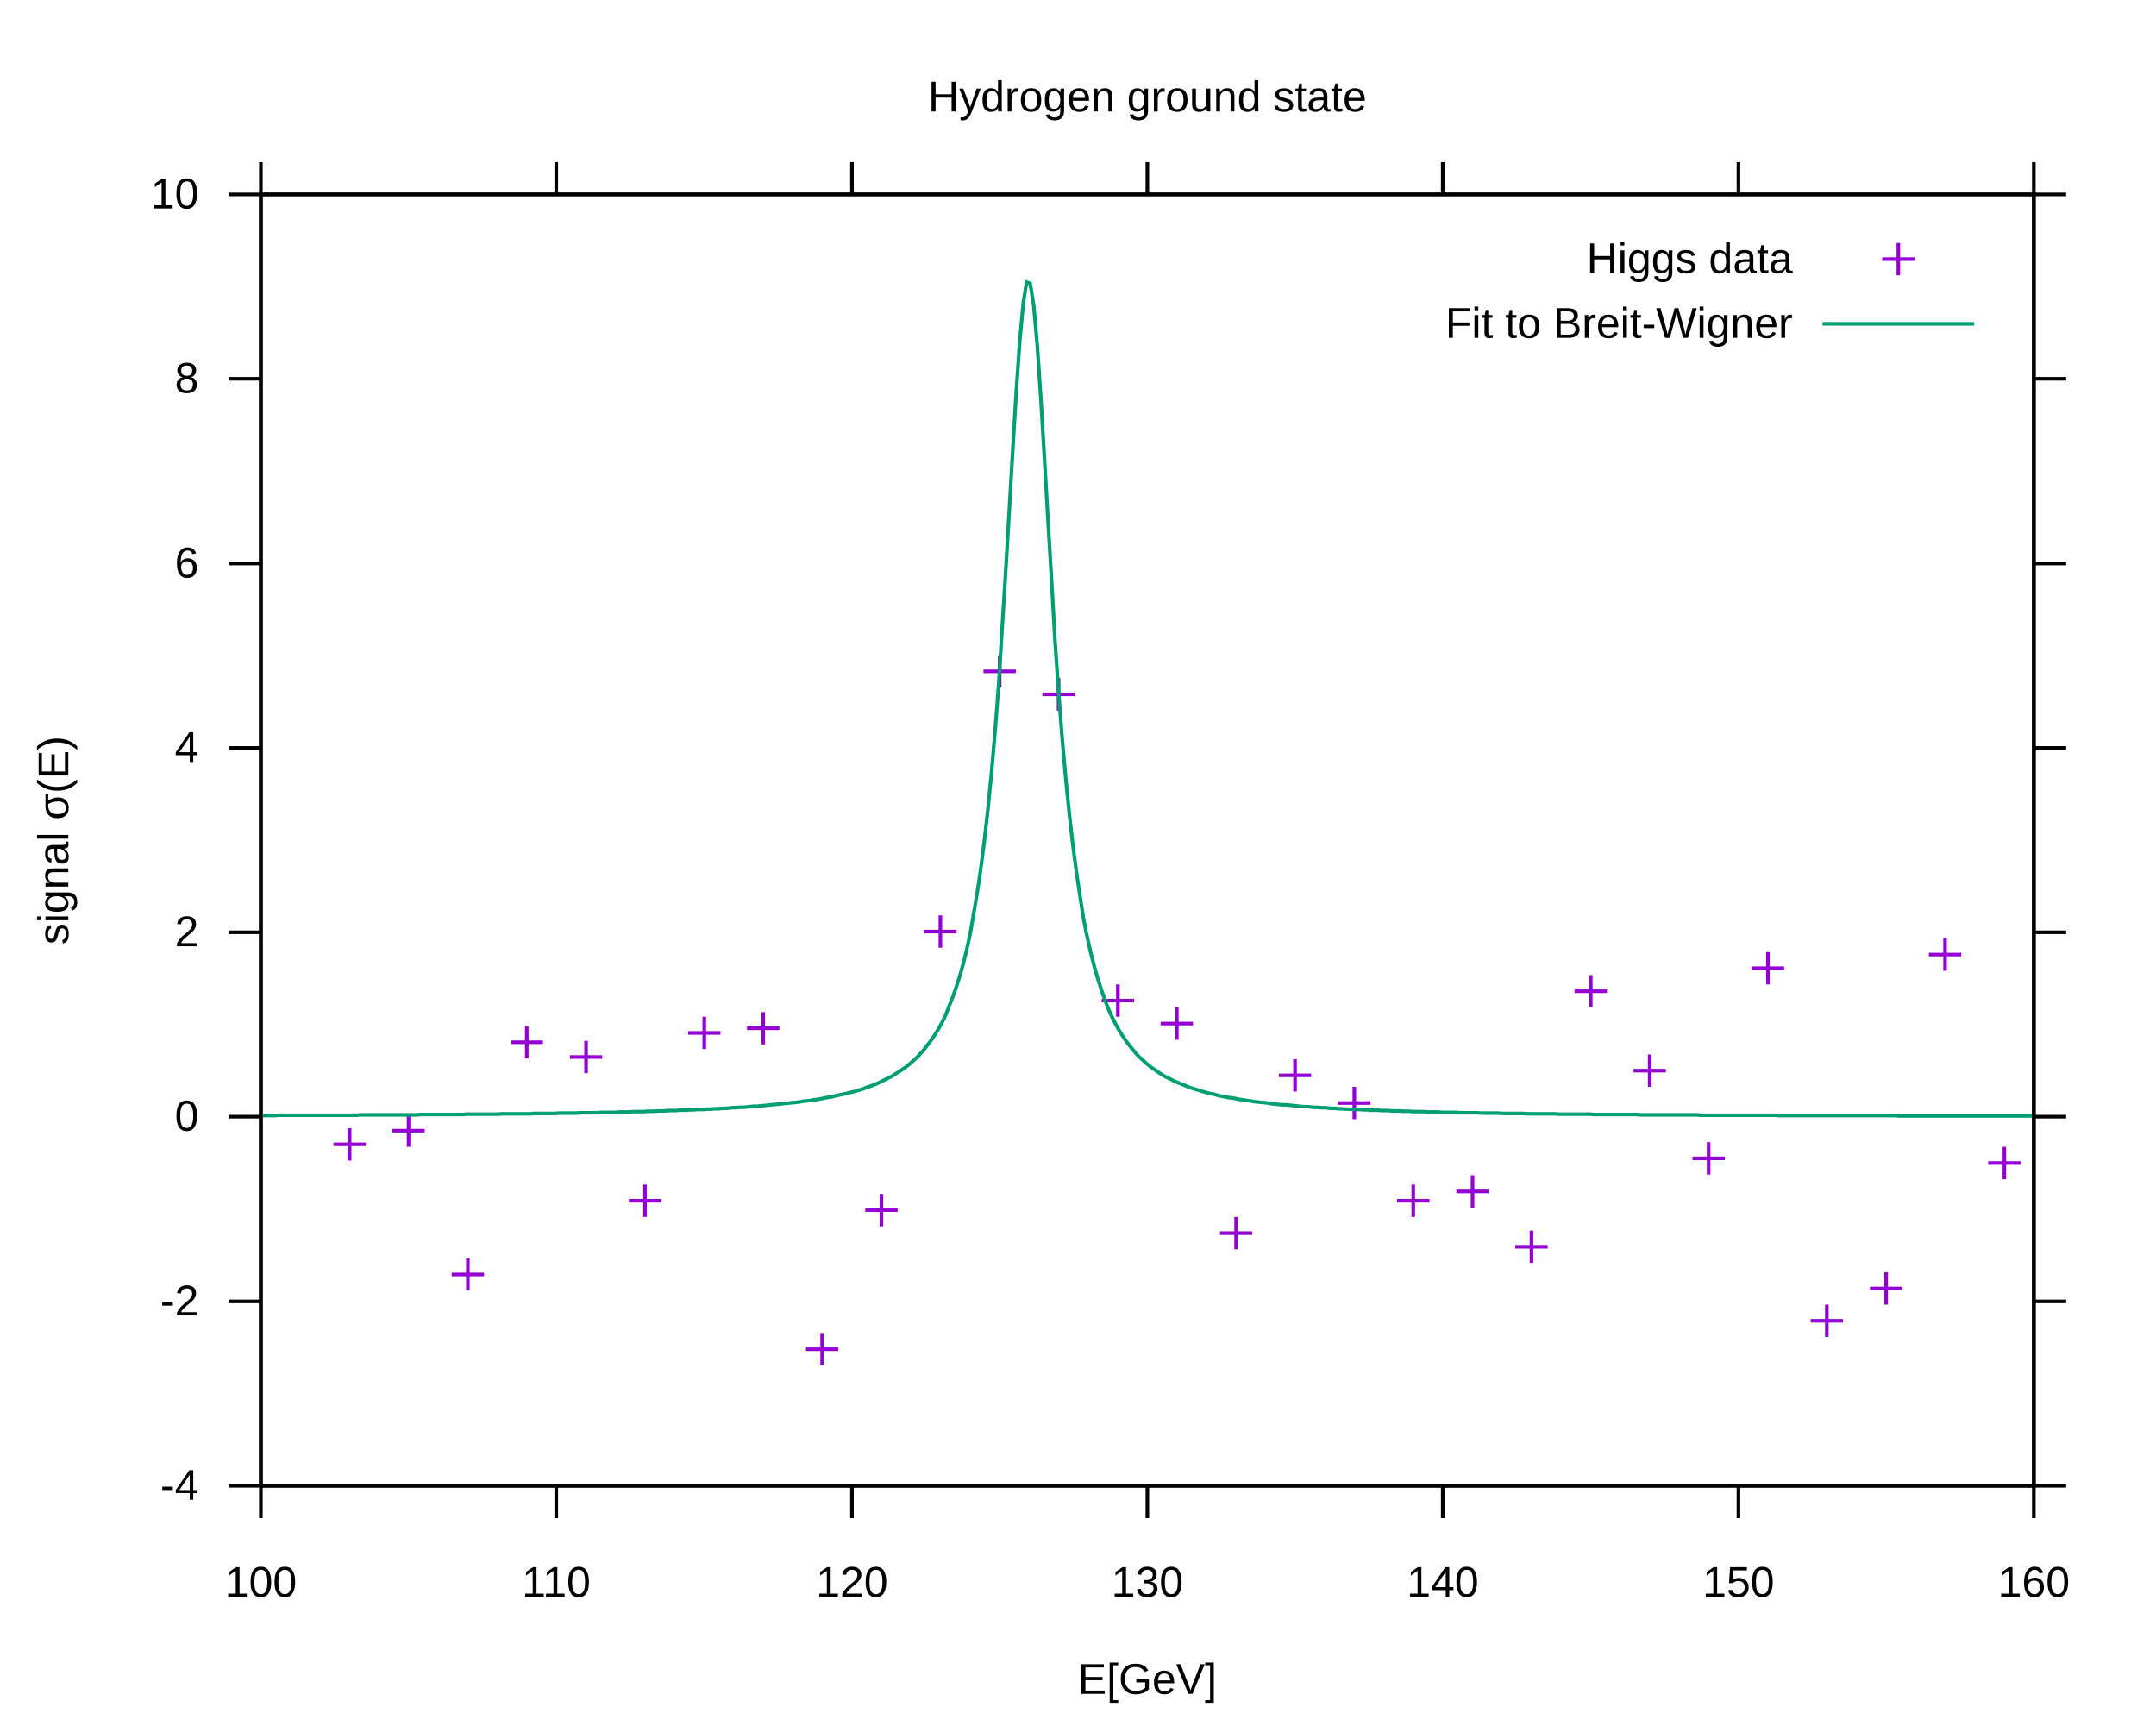
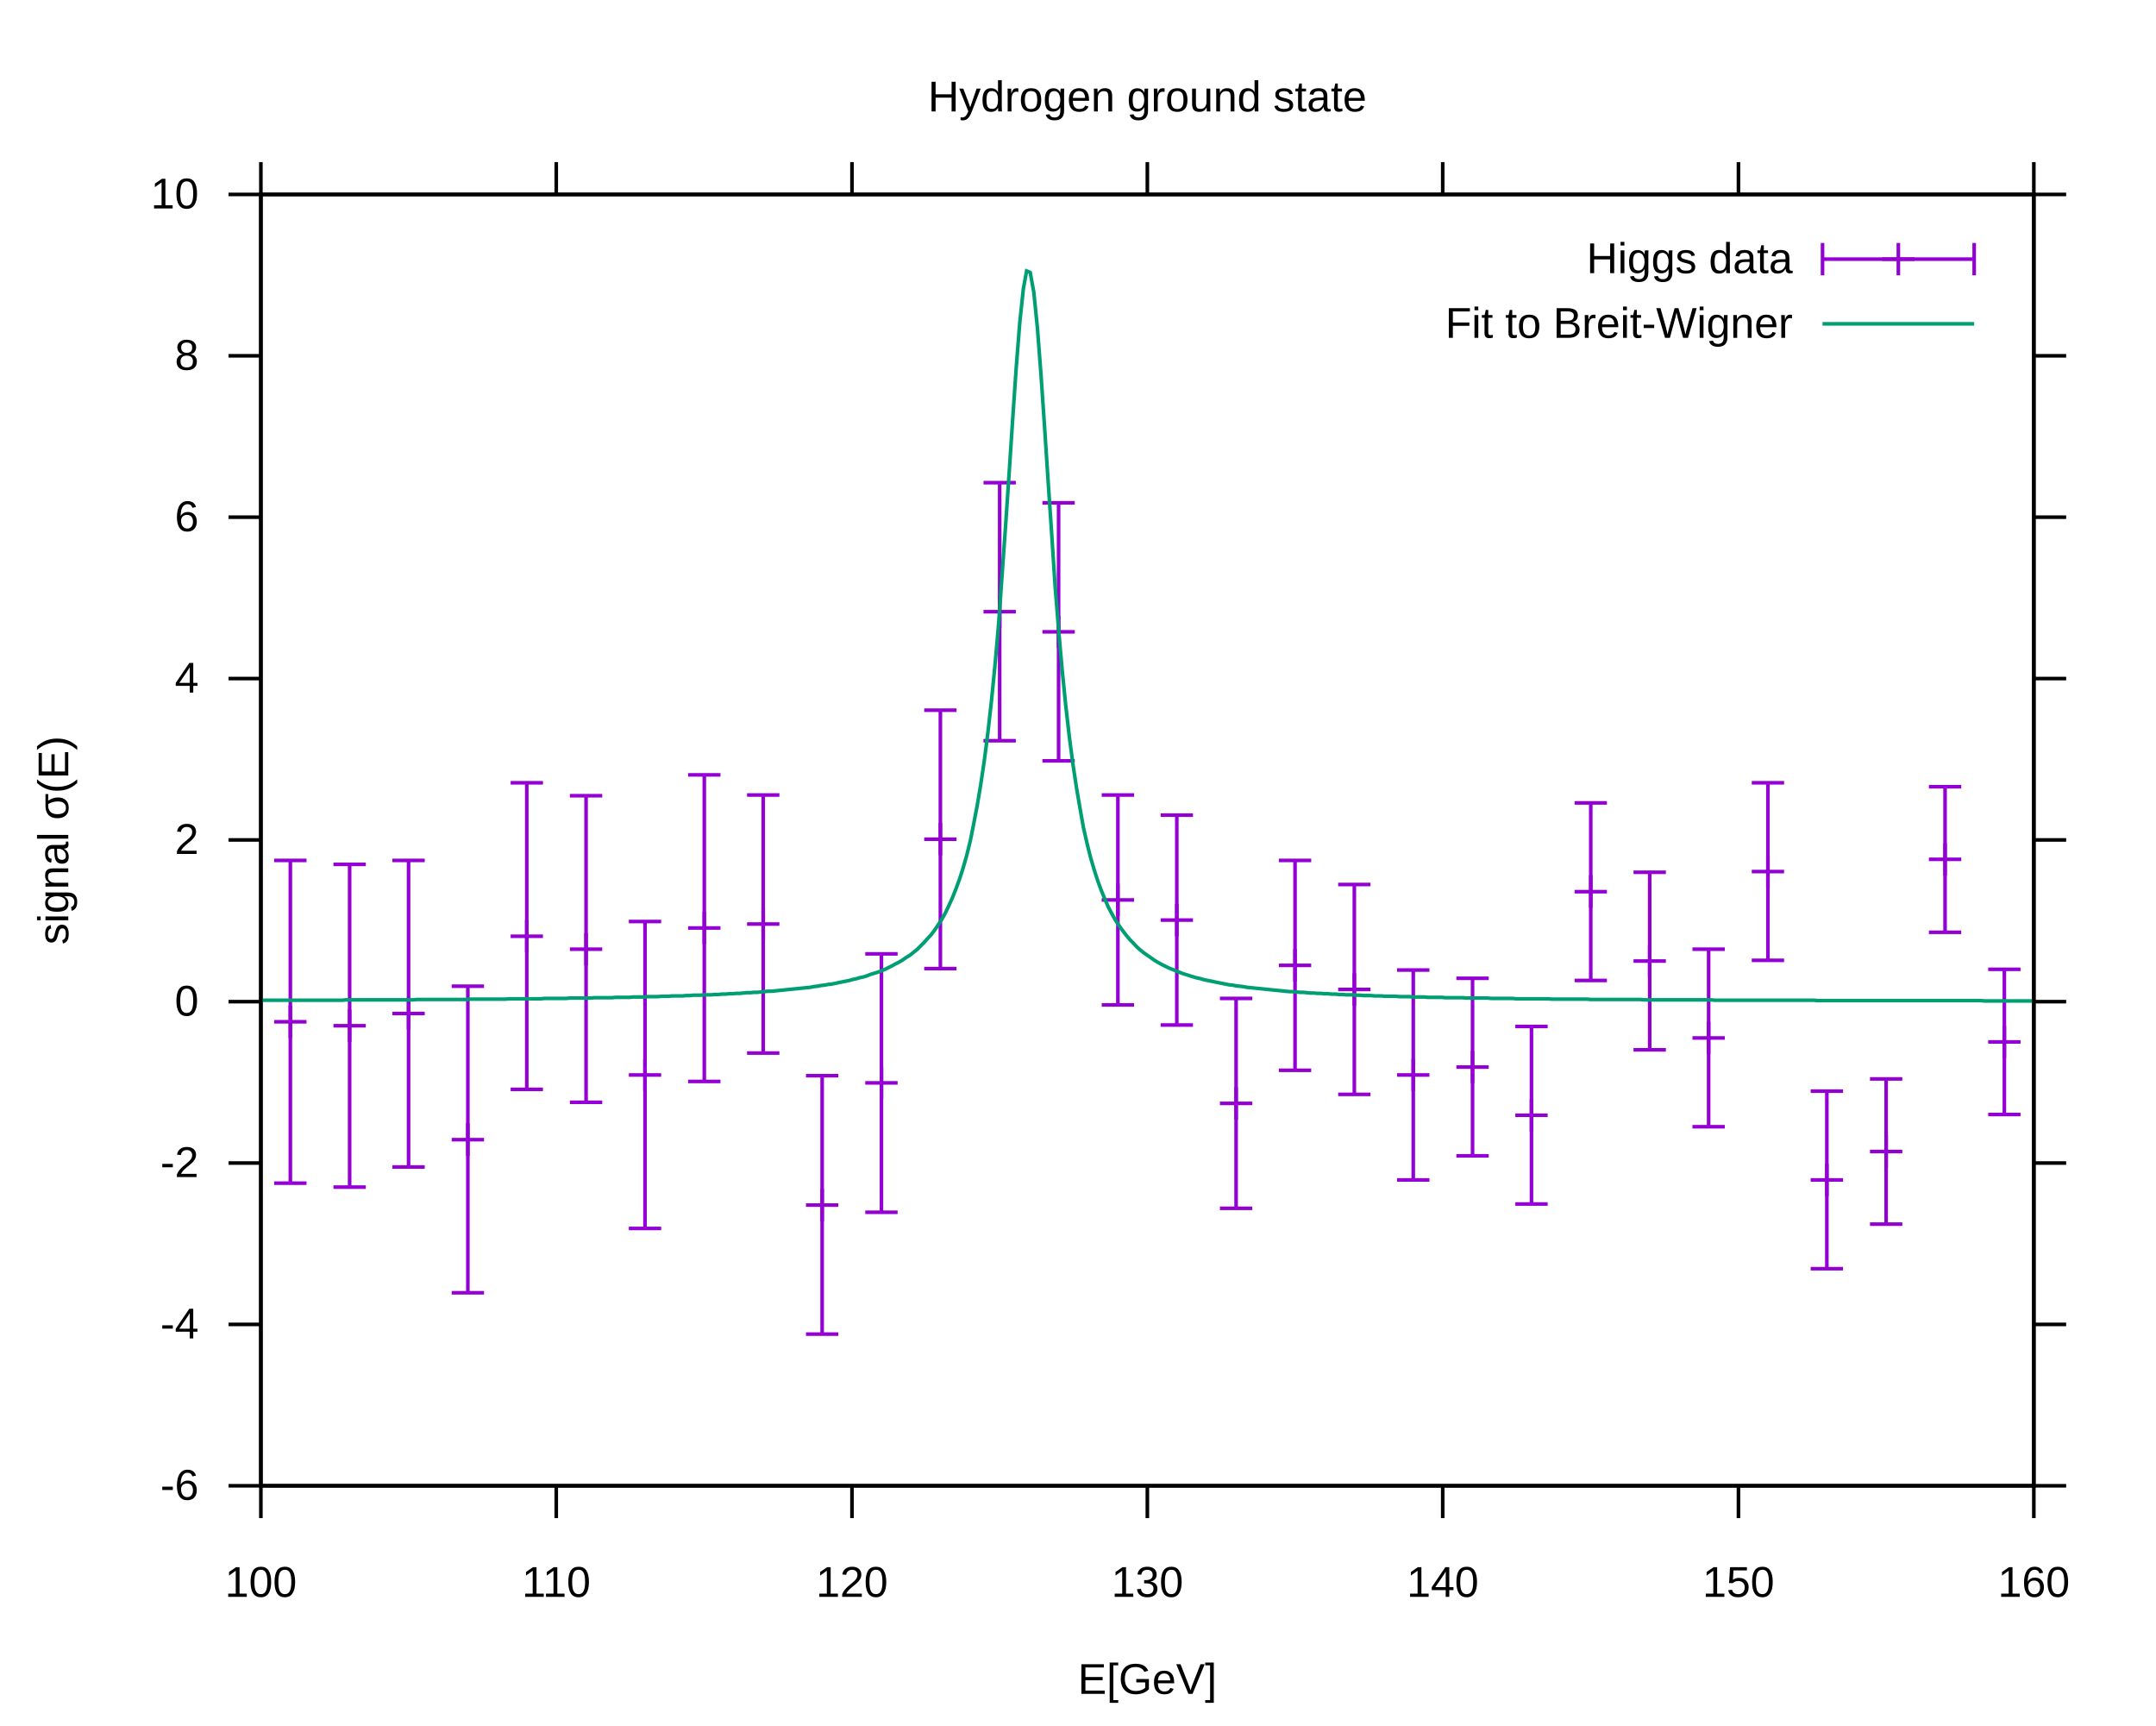
<svg xmlns="http://www.w3.org/2000/svg" xmlns:xlink="http://www.w3.org/1999/xlink" width="600" height="480" viewBox="0 0 600 480">
  <g id="gnuplot_canvas">
    <rect x="0" y="0" width="600" height="480" fill="none" />
    <defs>
      <circle id="gpDot" r="0.5" stroke-width="0.5" stroke="currentColor" />
      <path id="gpPt0" stroke-width="0.222" stroke="currentColor" d="M-1,0 h2 M0,-1 v2" />
      <path id="gpPt1" stroke-width="0.222" stroke="currentColor" d="M-1,-1 L1,1 M1,-1 L-1,1" />
      <path id="gpPt2" stroke-width="0.222" stroke="currentColor" d="M-1,0 L1,0 M0,-1 L0,1 M-1,-1 L1,1 M-1,1 L1,-1" />
      <rect id="gpPt3" stroke-width="0.222" stroke="currentColor" x="-1" y="-1" width="2" height="2" />
      <rect id="gpPt4" stroke-width="0.222" stroke="currentColor" fill="currentColor" x="-1" y="-1" width="2" height="2" />
      <circle id="gpPt5" stroke-width="0.222" stroke="currentColor" cx="0" cy="0" r="1" />
      <use xlink:href="#gpPt5" id="gpPt6" fill="currentColor" stroke="none" />
      <path id="gpPt7" stroke-width="0.222" stroke="currentColor" d="M0,-1.33 L-1.33,0.67 L1.33,0.67 z" />
      <use xlink:href="#gpPt7" id="gpPt8" fill="currentColor" stroke="none" />
      <use xlink:href="#gpPt7" id="gpPt9" stroke="currentColor" transform="rotate(180)" />
      <use xlink:href="#gpPt9" id="gpPt10" fill="currentColor" stroke="none" />
      <use xlink:href="#gpPt3" id="gpPt11" stroke="currentColor" transform="rotate(45)" />
      <use xlink:href="#gpPt11" id="gpPt12" fill="currentColor" stroke="none" />
      <path id="gpPt13" stroke-width="0.222" stroke="currentColor" d="M0,1.330 L1.265,0.411 L0.782,-1.067 L-0.782,-1.076 L-1.265,0.411 z" />
      <use xlink:href="#gpPt13" id="gpPt14" fill="currentColor" stroke="none" />
      <filter id="textbox" filterUnits="objectBoundingBox" x="0" y="0" height="1" width="1">
        <feFlood flood-color="white" flood-opacity="1" result="bgnd" />
        <feComposite in="SourceGraphic" in2="bgnd" operator="atop" />
      </filter>
      <filter id="greybox" filterUnits="objectBoundingBox" x="0" y="0" height="1" width="1">
        <feFlood flood-color="lightgrey" flood-opacity="1" result="grey" />
        <feComposite in="SourceGraphic" in2="grey" operator="atop" />
      </filter>
    </defs>
    <g fill="none" color="white" stroke="currentColor" stroke-width="1.00" stroke-linecap="butt" stroke-linejoin="miter">
</g>
    <g fill="none" color="black" stroke="currentColor" stroke-width="1.00" stroke-linecap="butt" stroke-linejoin="miter">
      <path stroke="black" d="M72.6,413.4 L63.6,413.4 M566.0,413.4 L575.0,413.4  " />
      <g transform="translate(55.3,417.3)" stroke="none" fill="black" font-family="Arial" font-size="12.00" text-anchor="end">
        <text>
+           <tspan font-family="Arial">-6</tspan>
+         </text>
+       </g>
+     </g>
+     <g fill="none" color="black" stroke="currentColor" stroke-width="1.00" stroke-linecap="butt" stroke-linejoin="miter">
+       <path stroke="black" d="M72.6,368.5 L63.6,368.5 M566.0,368.5 L575.0,368.5  " />
+       <g transform="translate(55.3,372.4)" stroke="none" fill="black" font-family="Arial" font-size="12.00" text-anchor="end">
+         <text>
          <tspan font-family="Arial">-4</tspan>
        </text>
      </g>
    </g>
    <g fill="none" color="black" stroke="currentColor" stroke-width="1.00" stroke-linecap="butt" stroke-linejoin="miter">
-       <path stroke="black" d="M72.6,362.1 L63.6,362.1 M566.0,362.1 L575.0,362.1  " />
-       <g transform="translate(55.3,366.0)" stroke="none" fill="black" font-family="Arial" font-size="12.00" text-anchor="end">
+       <path stroke="black" d="M72.6,323.6 L63.6,323.6 M566.0,323.6 L575.0,323.6  " />
+       <g transform="translate(55.3,327.5)" stroke="none" fill="black" font-family="Arial" font-size="12.00" text-anchor="end">
        <text>
          <tspan font-family="Arial">-2</tspan>
        </text>
      </g>
    </g>
    <g fill="none" color="black" stroke="currentColor" stroke-width="1.00" stroke-linecap="butt" stroke-linejoin="miter">
-       <path stroke="black" d="M72.6,310.7 L63.6,310.7 M566.0,310.7 L575.0,310.7  " />
-       <g transform="translate(55.3,314.6)" stroke="none" fill="black" font-family="Arial" font-size="12.00" text-anchor="end">
+       <path stroke="black" d="M72.6,278.7 L63.6,278.7 M566.0,278.7 L575.0,278.7  " />
+       <g transform="translate(55.3,282.6)" stroke="none" fill="black" font-family="Arial" font-size="12.00" text-anchor="end">
        <text>
          <tspan font-family="Arial"> 0</tspan>
        </text>
      </g>
    </g>
    <g fill="none" color="black" stroke="currentColor" stroke-width="1.00" stroke-linecap="butt" stroke-linejoin="miter">
-       <path stroke="black" d="M72.6,259.4 L63.6,259.4 M566.0,259.4 L575.0,259.4  " />
-       <g transform="translate(55.3,263.3)" stroke="none" fill="black" font-family="Arial" font-size="12.00" text-anchor="end">
+       <path stroke="black" d="M72.6,233.7 L63.6,233.7 M566.0,233.7 L575.0,233.7  " />
+       <g transform="translate(55.3,237.6)" stroke="none" fill="black" font-family="Arial" font-size="12.00" text-anchor="end">
        <text>
          <tspan font-family="Arial"> 2</tspan>
        </text>
      </g>
    </g>
    <g fill="none" color="black" stroke="currentColor" stroke-width="1.00" stroke-linecap="butt" stroke-linejoin="miter">
-       <path stroke="black" d="M72.6,208.1 L63.6,208.1 M566.0,208.1 L575.0,208.1  " />
-       <g transform="translate(55.3,212.0)" stroke="none" fill="black" font-family="Arial" font-size="12.00" text-anchor="end">
+       <path stroke="black" d="M72.6,188.8 L63.6,188.8 M566.0,188.8 L575.0,188.8  " />
+       <g transform="translate(55.3,192.7)" stroke="none" fill="black" font-family="Arial" font-size="12.00" text-anchor="end">
        <text>
          <tspan font-family="Arial"> 4</tspan>
        </text>
      </g>
    </g>
    <g fill="none" color="black" stroke="currentColor" stroke-width="1.00" stroke-linecap="butt" stroke-linejoin="miter">
-       <path stroke="black" d="M72.6,156.8 L63.6,156.8 M566.0,156.8 L575.0,156.8  " />
-       <g transform="translate(55.3,160.7)" stroke="none" fill="black" font-family="Arial" font-size="12.00" text-anchor="end">
+       <path stroke="black" d="M72.6,143.9 L63.6,143.9 M566.0,143.9 L575.0,143.9  " />
+       <g transform="translate(55.3,147.8)" stroke="none" fill="black" font-family="Arial" font-size="12.00" text-anchor="end">
        <text>
          <tspan font-family="Arial"> 6</tspan>
        </text>
      </g>
    </g>
    <g fill="none" color="black" stroke="currentColor" stroke-width="1.00" stroke-linecap="butt" stroke-linejoin="miter">
-       <path stroke="black" d="M72.6,105.4 L63.6,105.4 M566.0,105.4 L575.0,105.4  " />
-       <g transform="translate(55.3,109.3)" stroke="none" fill="black" font-family="Arial" font-size="12.00" text-anchor="end">
+       <path stroke="black" d="M72.6,99.0 L63.6,99.0 M566.0,99.0 L575.0,99.0  " />
+       <g transform="translate(55.3,102.9)" stroke="none" fill="black" font-family="Arial" font-size="12.00" text-anchor="end">
        <text>
          <tspan font-family="Arial"> 8</tspan>
        </text>
      </g>
    </g>
    <g fill="none" color="black" stroke="currentColor" stroke-width="1.00" stroke-linecap="butt" stroke-linejoin="miter">
      <path stroke="black" d="M72.6,54.1 L63.6,54.1 M566.0,54.1 L575.0,54.1  " />
      <g transform="translate(55.3,58.0)" stroke="none" fill="black" font-family="Arial" font-size="12.00" text-anchor="end">
        <text>
          <tspan font-family="Arial"> 10</tspan>
        </text>
      </g>
    </g>
    <g fill="none" color="black" stroke="currentColor" stroke-width="1.00" stroke-linecap="butt" stroke-linejoin="miter">
      <path stroke="black" d="M72.6,413.4 L72.6,422.4 M72.6,54.1 L72.6,45.1  " />
      <g transform="translate(72.6,444.3)" stroke="none" fill="black" font-family="Arial" font-size="12.00" text-anchor="middle">
        <text>
          <tspan font-family="Arial"> 100</tspan>
        </text>
      </g>
    </g>
    <g fill="none" color="black" stroke="currentColor" stroke-width="1.00" stroke-linecap="butt" stroke-linejoin="miter">
      <path stroke="black" d="M154.8,413.4 L154.8,422.4 M154.8,54.1 L154.8,45.1  " />
      <g transform="translate(154.8,444.3)" stroke="none" fill="black" font-family="Arial" font-size="12.00" text-anchor="middle">
        <text>
          <tspan font-family="Arial"> 110</tspan>
        </text>
      </g>
    </g>
    <g fill="none" color="black" stroke="currentColor" stroke-width="1.00" stroke-linecap="butt" stroke-linejoin="miter">
      <path stroke="black" d="M237.1,413.4 L237.1,422.4 M237.1,54.1 L237.1,45.1  " />
      <g transform="translate(237.1,444.3)" stroke="none" fill="black" font-family="Arial" font-size="12.00" text-anchor="middle">
        <text>
          <tspan font-family="Arial"> 120</tspan>
        </text>
      </g>
    </g>
    <g fill="none" color="black" stroke="currentColor" stroke-width="1.00" stroke-linecap="butt" stroke-linejoin="miter">
      <path stroke="black" d="M319.3,413.4 L319.3,422.4 M319.3,54.1 L319.3,45.1  " />
      <g transform="translate(319.3,444.3)" stroke="none" fill="black" font-family="Arial" font-size="12.00" text-anchor="middle">
        <text>
          <tspan font-family="Arial"> 130</tspan>
        </text>
      </g>
    </g>
    <g fill="none" color="black" stroke="currentColor" stroke-width="1.00" stroke-linecap="butt" stroke-linejoin="miter">
      <path stroke="black" d="M401.5,413.4 L401.5,422.4 M401.5,54.1 L401.5,45.1  " />
      <g transform="translate(401.5,444.3)" stroke="none" fill="black" font-family="Arial" font-size="12.00" text-anchor="middle">
        <text>
          <tspan font-family="Arial"> 140</tspan>
        </text>
      </g>
    </g>
    <g fill="none" color="black" stroke="currentColor" stroke-width="1.00" stroke-linecap="butt" stroke-linejoin="miter">
      <path stroke="black" d="M483.8,413.4 L483.8,422.4 M483.8,54.1 L483.8,45.1  " />
      <g transform="translate(483.8,444.3)" stroke="none" fill="black" font-family="Arial" font-size="12.00" text-anchor="middle">
        <text>
          <tspan font-family="Arial"> 150</tspan>
        </text>
      </g>
    </g>
    <g fill="none" color="black" stroke="currentColor" stroke-width="1.00" stroke-linecap="butt" stroke-linejoin="miter">
      <path stroke="black" d="M566.0,413.4 L566.0,422.4 M566.0,54.1 L566.0,45.1  " />
      <g transform="translate(566.0,444.3)" stroke="none" fill="black" font-family="Arial" font-size="12.00" text-anchor="middle">
        <text>
          <tspan font-family="Arial"> 160</tspan>
        </text>
      </g>
    </g>
    <g fill="none" color="black" stroke="currentColor" stroke-width="1.00" stroke-linecap="butt" stroke-linejoin="miter">
</g>
    <g fill="none" color="black" stroke="currentColor" stroke-width="1.00" stroke-linecap="butt" stroke-linejoin="miter">
      <path stroke="black" d="M72.6,54.1 L72.6,413.4 L566.0,413.4 L566.0,54.1 L72.6,54.1 Z  " />
    </g>
    <g fill="none" color="black" stroke="currentColor" stroke-width="1.00" stroke-linecap="butt" stroke-linejoin="miter">
      <g transform="translate(19.0,233.8) rotate(270)" stroke="none" fill="black" font-family="Arial" font-size="12.00" text-anchor="middle">
        <text>
          <tspan font-family="Arial">signal σ(E)</tspan>
        </text>
      </g>
    </g>
    <g fill="none" color="black" stroke="currentColor" stroke-width="1.00" stroke-linecap="butt" stroke-linejoin="miter">
      <g transform="translate(319.3,471.3)" stroke="none" fill="black" font-family="Arial" font-size="12.00" text-anchor="middle">
        <text>
          <tspan font-family="Arial">E[GeV]</tspan>
        </text>
      </g>
    </g>
    <g fill="none" color="black" stroke="currentColor" stroke-width="1.00" stroke-linecap="butt" stroke-linejoin="miter">
      <g transform="translate(319.3,31.0)" stroke="none" fill="black" font-family="Arial" font-size="12.00" text-anchor="middle">
        <text>
          <tspan font-family="Arial">Hydrogen ground state</tspan>
        </text>
      </g>
    </g>
    <g fill="none" color="black" stroke="currentColor" stroke-width="1.00" stroke-linecap="butt" stroke-linejoin="miter">
</g>
    <g id="gnuplot_plot_1">
      <g fill="none" color="black" stroke="currentColor" stroke-width="1.00" stroke-linecap="butt" stroke-linejoin="miter">
        <g transform="translate(498.9,76.0)" stroke="none" fill="black" font-family="Arial" font-size="12.00" text-anchor="end">
          <text>
            <tspan font-family="Arial">Higgs data</tspan>
          </text>
        </g>
      </g>
      <g fill="none" color="black" stroke="currentColor" stroke-width="1.00" stroke-linecap="butt" stroke-linejoin="miter">
-         <use xlink:href="#gpPt0" transform="translate(97.3,318.4) scale(4.50)" color="rgb(148,   0, 211)" />
-         <use xlink:href="#gpPt0" transform="translate(113.7,314.6) scale(4.50)" color="rgb(148,   0, 211)" />
-         <use xlink:href="#gpPt0" transform="translate(130.2,354.6) scale(4.50)" color="rgb(148,   0, 211)" />
-         <use xlink:href="#gpPt0" transform="translate(146.6,290.0) scale(4.50)" color="rgb(148,   0, 211)" />
-         <use xlink:href="#gpPt0" transform="translate(163.1,294.1) scale(4.50)" color="rgb(148,   0, 211)" />
-         <use xlink:href="#gpPt0" transform="translate(179.5,334.1) scale(4.50)" color="rgb(148,   0, 211)" />
-         <use xlink:href="#gpPt0" transform="translate(196.0,287.4) scale(4.50)" color="rgb(148,   0, 211)" />
-         <use xlink:href="#gpPt0" transform="translate(212.4,286.1) scale(4.50)" color="rgb(148,   0, 211)" />
-         <use xlink:href="#gpPt0" transform="translate(228.8,375.4) scale(4.50)" color="rgb(148,   0, 211)" />
-         <use xlink:href="#gpPt0" transform="translate(245.3,336.7) scale(4.50)" color="rgb(148,   0, 211)" />
-         <use xlink:href="#gpPt0" transform="translate(261.7,259.2) scale(4.50)" color="rgb(148,   0, 211)" />
-         <use xlink:href="#gpPt0" transform="translate(278.2,186.8) scale(4.50)" color="rgb(148,   0, 211)" />
-         <use xlink:href="#gpPt0" transform="translate(294.6,193.2) scale(4.50)" color="rgb(148,   0, 211)" />
-         <use xlink:href="#gpPt0" transform="translate(311.1,278.4) scale(4.50)" color="rgb(148,   0, 211)" />
-         <use xlink:href="#gpPt0" transform="translate(327.5,284.8) scale(4.50)" color="rgb(148,   0, 211)" />
-         <use xlink:href="#gpPt0" transform="translate(344.0,343.1) scale(4.50)" color="rgb(148,   0, 211)" />
-         <use xlink:href="#gpPt0" transform="translate(360.4,299.2) scale(4.50)" color="rgb(148,   0, 211)" />
-         <use xlink:href="#gpPt0" transform="translate(376.9,306.9) scale(4.50)" color="rgb(148,   0, 211)" />
-         <use xlink:href="#gpPt0" transform="translate(393.3,334.1) scale(4.50)" color="rgb(148,   0, 211)" />
-         <use xlink:href="#gpPt0" transform="translate(409.8,331.5) scale(4.50)" color="rgb(148,   0, 211)" />
-         <use xlink:href="#gpPt0" transform="translate(426.2,346.9) scale(4.50)" color="rgb(148,   0, 211)" />
-         <use xlink:href="#gpPt0" transform="translate(442.7,275.8) scale(4.50)" color="rgb(148,   0, 211)" />
-         <use xlink:href="#gpPt0" transform="translate(459.1,297.9) scale(4.50)" color="rgb(148,   0, 211)" />
-         <use xlink:href="#gpPt0" transform="translate(475.5,322.3) scale(4.50)" color="rgb(148,   0, 211)" />
-         <use xlink:href="#gpPt0" transform="translate(492.0,269.4) scale(4.50)" color="rgb(148,   0, 211)" />
-         <use xlink:href="#gpPt0" transform="translate(508.4,367.5) scale(4.50)" color="rgb(148,   0, 211)" />
-         <use xlink:href="#gpPt0" transform="translate(524.9,358.5) scale(4.50)" color="rgb(148,   0, 211)" />
-         <use xlink:href="#gpPt0" transform="translate(541.3,265.6) scale(4.50)" color="rgb(148,   0, 211)" />
-         <use xlink:href="#gpPt0" transform="translate(557.8,323.6) scale(4.50)" color="rgb(148,   0, 211)" />
+         <path stroke="rgb(148,   0, 211)" d="M507.2,72.1 L549.4,72.1 M507.2,67.6 L507.2,76.6 M549.4,67.6 L549.4,76.6 M80.8,329.2 L80.8,239.4   M76.3,329.2 L85.3,329.2 M76.3,239.4 L85.3,239.4 M97.3,330.3 L97.3,240.5 M92.8,330.3 L101.8,330.3   M92.8,240.5 L101.8,240.5 M113.7,324.7 L113.7,239.4 M109.2,324.7 L118.2,324.7 M109.2,239.4 L118.2,239.4   M130.2,359.7 L130.2,274.4 M125.7,359.7 L134.7,359.7 M125.7,274.4 L134.7,274.4 M146.6,303.1 L146.6,217.8   M142.1,303.1 L151.1,303.1 M142.1,217.8 L151.1,217.8 M163.1,306.7 L163.1,221.4 M158.6,306.7 L167.6,306.7   M158.6,221.4 L167.6,221.4 M179.5,341.8 L179.5,256.4 M175.0,341.8 L184.0,341.8 M175.0,256.4 L184.0,256.4   M196.0,300.9 L196.0,215.6 M191.5,300.9 L200.5,300.9 M191.5,215.6 L200.5,215.6 M212.4,293.0 L212.4,221.2   M207.9,293.0 L216.9,293.0 M207.9,221.2 L216.9,221.2 M228.8,371.2 L228.8,299.3 M224.3,371.2 L233.3,371.2   M224.3,299.3 L233.3,299.3 M245.3,337.3 L245.3,265.4 M240.8,337.3 L249.8,337.3 M240.8,265.4 L249.8,265.4   M261.7,269.5 L261.7,197.6 M257.2,269.5 L266.2,269.5 M257.2,197.6 L266.2,197.6 M278.2,206.1 L278.2,134.3   M273.7,206.1 L282.7,206.1 M273.7,134.3 L282.7,134.3 M294.6,211.7 L294.6,139.9 M290.1,211.7 L299.1,211.7   M290.1,139.9 L299.1,139.9 M311.1,279.6 L311.1,221.2 M306.6,279.6 L315.6,279.6 M306.6,221.2 L315.6,221.2   M327.5,285.2 L327.5,226.8 M323.0,285.2 L332.0,285.2 M323.0,226.8 L332.0,226.8 M344.0,336.2 L344.0,277.8   M339.5,336.2 L348.5,336.2 M339.5,277.8 L348.5,277.8 M360.4,297.8 L360.4,239.4 M355.9,297.8 L364.9,297.8   M355.9,239.4 L364.9,239.4 M376.9,304.5 L376.9,246.1 M372.4,304.5 L381.4,304.5 M372.4,246.1 L381.4,246.1   M393.3,328.3 L393.3,269.9 M388.8,328.3 L397.8,328.3 M388.8,269.9 L397.8,269.9 M409.8,321.6 L409.8,272.2   M405.3,321.6 L414.3,321.6 M405.3,272.2 L414.3,272.2 M426.2,335.0 L426.2,285.6 M421.7,335.0 L430.7,335.0   M421.7,285.6 L430.7,285.6 M442.7,272.8 L442.7,223.4 M438.2,272.8 L447.2,272.8 M438.2,223.4 L447.2,223.4   M459.1,292.1 L459.1,242.7 M454.6,292.1 L463.6,292.1 M454.6,242.7 L463.6,242.7 M475.5,313.5 L475.5,264.1   M471.0,313.5 L480.0,313.5 M471.0,264.1 L480.0,264.1 M492.0,267.2 L492.0,217.8 M487.5,267.2 L496.5,267.2   M487.5,217.8 L496.5,217.8 M508.4,353.0 L508.4,303.6 M503.9,353.0 L512.9,353.0 M503.9,303.6 L512.9,303.6   M524.9,340.6 L524.9,300.2 M520.4,340.6 L529.4,340.6 M520.4,300.2 L529.4,300.2 M541.3,259.4 L541.3,218.9   M536.8,259.4 L545.8,259.4 M536.8,218.9 L545.8,218.9 M557.8,310.1 L557.8,269.7 M553.3,310.1 L562.3,310.1   M553.3,269.7 L562.3,269.7  " />
+         <use xlink:href="#gpPt0" transform="translate(80.8,284.3) scale(4.50)" color="rgb(148,   0, 211)" />
+         <use xlink:href="#gpPt0" transform="translate(97.3,285.4) scale(4.50)" color="rgb(148,   0, 211)" />
+         <use xlink:href="#gpPt0" transform="translate(113.7,282.0) scale(4.50)" color="rgb(148,   0, 211)" />
+         <use xlink:href="#gpPt0" transform="translate(130.2,317.1) scale(4.50)" color="rgb(148,   0, 211)" />
+         <use xlink:href="#gpPt0" transform="translate(146.6,260.5) scale(4.50)" color="rgb(148,   0, 211)" />
+         <use xlink:href="#gpPt0" transform="translate(163.1,264.1) scale(4.50)" color="rgb(148,   0, 211)" />
+         <use xlink:href="#gpPt0" transform="translate(179.5,299.1) scale(4.50)" color="rgb(148,   0, 211)" />
+         <use xlink:href="#gpPt0" transform="translate(196.0,258.2) scale(4.50)" color="rgb(148,   0, 211)" />
+         <use xlink:href="#gpPt0" transform="translate(212.4,257.1) scale(4.50)" color="rgb(148,   0, 211)" />
+         <use xlink:href="#gpPt0" transform="translate(228.8,335.3) scale(4.50)" color="rgb(148,   0, 211)" />
+         <use xlink:href="#gpPt0" transform="translate(245.3,301.3) scale(4.50)" color="rgb(148,   0, 211)" />
+         <use xlink:href="#gpPt0" transform="translate(261.7,233.5) scale(4.50)" color="rgb(148,   0, 211)" />
+         <use xlink:href="#gpPt0" transform="translate(278.2,170.2) scale(4.50)" color="rgb(148,   0, 211)" />
+         <use xlink:href="#gpPt0" transform="translate(294.6,175.8) scale(4.50)" color="rgb(148,   0, 211)" />
+         <use xlink:href="#gpPt0" transform="translate(311.1,250.4) scale(4.50)" color="rgb(148,   0, 211)" />
+         <use xlink:href="#gpPt0" transform="translate(327.5,256.0) scale(4.50)" color="rgb(148,   0, 211)" />
+         <use xlink:href="#gpPt0" transform="translate(344.0,307.0) scale(4.50)" color="rgb(148,   0, 211)" />
+         <use xlink:href="#gpPt0" transform="translate(360.4,268.6) scale(4.50)" color="rgb(148,   0, 211)" />
+         <use xlink:href="#gpPt0" transform="translate(376.9,275.3) scale(4.50)" color="rgb(148,   0, 211)" />
+         <use xlink:href="#gpPt0" transform="translate(393.3,299.1) scale(4.50)" color="rgb(148,   0, 211)" />
+         <use xlink:href="#gpPt0" transform="translate(409.8,296.9) scale(4.50)" color="rgb(148,   0, 211)" />
+         <use xlink:href="#gpPt0" transform="translate(426.2,310.3) scale(4.50)" color="rgb(148,   0, 211)" />
+         <use xlink:href="#gpPt0" transform="translate(442.7,248.1) scale(4.50)" color="rgb(148,   0, 211)" />
+         <use xlink:href="#gpPt0" transform="translate(459.1,267.4) scale(4.50)" color="rgb(148,   0, 211)" />
+         <use xlink:href="#gpPt0" transform="translate(475.5,288.8) scale(4.50)" color="rgb(148,   0, 211)" />
+         <use xlink:href="#gpPt0" transform="translate(492.0,242.5) scale(4.50)" color="rgb(148,   0, 211)" />
+         <use xlink:href="#gpPt0" transform="translate(508.4,328.3) scale(4.50)" color="rgb(148,   0, 211)" />
+         <use xlink:href="#gpPt0" transform="translate(524.9,320.4) scale(4.50)" color="rgb(148,   0, 211)" />
+         <use xlink:href="#gpPt0" transform="translate(541.3,239.1) scale(4.50)" color="rgb(148,   0, 211)" />
+         <use xlink:href="#gpPt0" transform="translate(557.8,289.9) scale(4.50)" color="rgb(148,   0, 211)" />
        <use xlink:href="#gpPt0" transform="translate(528.3,72.1) scale(4.50)" color="rgb(148,   0, 211)" />
      </g>
    </g>
    <g id="gnuplot_plot_2">
      <g fill="none" color="black" stroke="currentColor" stroke-width="1.00" stroke-linecap="butt" stroke-linejoin="miter">
        <g transform="translate(498.9,94.0)" stroke="none" fill="black" font-family="Arial" font-size="12.00" text-anchor="end">
          <text>
            <tspan font-family="Arial">Fit to Breit-Wigner</tspan>
          </text>
        </g>
      </g>
      <g fill="none" color="black" stroke="currentColor" stroke-width="1.00" stroke-linecap="butt" stroke-linejoin="miter">
-         <path stroke="rgb(  0, 158, 115)" d="M507.2,90.1 L549.4,90.1 M72.6,310.4 L73.6,310.4 L74.6,310.4 L75.6,310.4 L76.5,310.4 L77.5,310.3   L78.5,310.3 L79.5,310.3 L80.5,310.3 L81.5,310.3 L82.5,310.3 L83.5,310.3 L84.4,310.3 L85.4,310.3   L86.4,310.3 L87.4,310.3 L88.4,310.3 L89.4,310.3 L90.4,310.3 L91.3,310.3 L92.3,310.3 L93.3,310.3   L94.3,310.3 L95.3,310.3 L96.3,310.3 L97.3,310.3 L98.3,310.3 L99.2,310.3 L100.2,310.2 L101.2,310.2   L102.2,310.2 L103.2,310.2 L104.2,310.2 L105.2,310.2 L106.2,310.2 L107.1,310.2 L108.1,310.2 L109.1,310.2   L110.1,310.2 L111.1,310.2 L112.1,310.2 L113.1,310.2 L114.0,310.2 L115.0,310.2 L116.0,310.2 L117.0,310.1   L118.0,310.1 L119.0,310.1 L120.0,310.1 L121.0,310.1 L121.9,310.1 L122.9,310.1 L123.9,310.1 L124.9,310.1   L125.9,310.1 L126.9,310.1 L127.9,310.1 L128.8,310.1 L129.8,310.0 L130.8,310.0 L131.8,310.0 L132.8,310.0   L133.8,310.0 L134.8,310.0 L135.8,310.0 L136.7,310.0 L137.7,310.0 L138.7,310.0 L139.7,309.9 L140.7,309.9   L141.7,309.9 L142.7,309.9 L143.6,309.9 L144.6,309.9 L145.6,309.9 L146.6,309.9 L147.6,309.9 L148.6,309.8   L149.6,309.8 L150.6,309.8 L151.5,309.8 L152.5,309.8 L153.5,309.8 L154.5,309.8 L155.5,309.7 L156.5,309.7   L157.5,309.7 L158.5,309.7 L159.4,309.7 L160.4,309.7 L161.4,309.6 L162.4,309.6 L163.4,309.6 L164.4,309.6   L165.4,309.6 L166.3,309.6 L167.3,309.5 L168.3,309.5 L169.3,309.5 L170.3,309.5 L171.3,309.5 L172.3,309.4   L173.3,309.4 L174.2,309.4 L175.2,309.4 L176.2,309.3 L177.2,309.3 L178.2,309.3 L179.2,309.3 L180.2,309.2   L181.1,309.2 L182.1,309.2 L183.1,309.1 L184.1,309.1 L185.1,309.1 L186.1,309.0 L187.1,309.0 L188.1,309.0   L189.0,308.9 L190.0,308.9 L191.0,308.9 L192.0,308.8 L193.0,308.8 L194.0,308.7 L195.0,308.7 L196.0,308.7   L196.9,308.6 L197.9,308.6 L198.9,308.5 L199.9,308.5 L200.9,308.4 L201.9,308.4 L202.9,308.3 L203.8,308.2   L204.8,308.2 L205.8,308.1 L206.8,308.1 L207.8,308.0 L208.8,307.9 L209.8,307.8 L210.8,307.8 L211.7,307.7   L212.7,307.6 L213.7,307.5 L214.7,307.4 L215.7,307.3 L216.7,307.2 L217.7,307.1 L218.6,307.0 L219.6,306.9   L220.6,306.8 L221.6,306.7 L222.6,306.6 L223.6,306.4 L224.6,306.3 L225.6,306.2 L226.5,306.0 L227.5,305.9   L228.5,305.7 L229.5,305.5 L230.5,305.3 L231.5,305.2 L232.5,304.9 L233.4,304.7 L234.4,304.5 L235.4,304.3   L236.4,304.0 L237.4,303.8 L238.4,303.5 L239.4,303.2 L240.4,302.9 L241.3,302.5 L242.3,302.2 L243.3,301.8   L244.3,301.4 L245.3,300.9 L246.3,300.4 L247.3,299.9 L248.3,299.4 L249.2,298.8 L250.2,298.2 L251.2,297.5   L252.2,296.8 L253.2,296.0 L254.2,295.1 L255.2,294.2 L256.1,293.2 L257.1,292.1 L258.1,290.8 L259.1,289.5   L260.1,288.0 L261.1,286.4 L262.1,284.6 L263.1,282.6 L264.0,280.3 L265.0,277.8 L266.0,275.0 L267.0,271.9   L268.0,268.4 L269.0,264.4 L270.0,259.8 L270.9,254.6 L271.9,248.7 L272.9,242.0 L273.9,234.3 L274.9,225.4   L275.9,215.3 L276.9,203.8 L277.9,190.8 L278.8,176.2 L279.8,160.3 L280.8,143.3 L281.8,126.0 L282.8,109.3   L283.8,94.8 L284.8,84.1 L285.7,78.5 L286.7,78.9 L287.7,85.2 L288.7,96.5 L289.7,111.4 L290.7,128.2   L291.7,145.6 L292.7,162.4 L293.6,178.2 L294.6,192.6 L295.6,205.4 L296.6,216.7 L297.6,226.6 L298.6,235.3   L299.6,242.9 L300.6,249.6 L301.5,255.4 L302.5,260.4 L303.5,264.9 L304.5,268.8 L305.5,272.3 L306.5,275.4   L307.5,278.2 L308.4,280.6 L309.4,282.8 L310.4,284.8 L311.4,286.6 L312.4,288.2 L313.4,289.7 L314.4,291.0   L315.4,292.2 L316.3,293.3 L317.3,294.3 L318.3,295.2 L319.3,296.1 L320.3,296.9 L321.3,297.6 L322.3,298.3   L323.2,298.9 L324.2,299.5 L325.2,300.0 L326.2,300.5 L327.2,301.0 L328.2,301.4 L329.2,301.8 L330.2,302.2   L331.1,302.6 L332.1,302.9 L333.1,303.2 L334.1,303.5 L335.1,303.8 L336.1,304.1 L337.1,304.3 L338.0,304.5   L339.0,304.8 L340.0,305.0 L341.0,305.2 L342.0,305.4 L343.0,305.5 L344.0,305.7 L345.0,305.9 L345.9,306.0   L346.9,306.2 L347.9,306.3 L348.9,306.5 L349.9,306.6 L350.9,306.7 L351.9,306.8 L352.9,306.9 L353.8,307.1   L354.8,307.2 L355.8,307.3 L356.8,307.4 L357.8,307.4 L358.8,307.5 L359.8,307.6 L360.7,307.7 L361.7,307.8   L362.7,307.9 L363.7,307.9 L364.7,308.0 L365.7,308.1 L366.7,308.1 L367.7,308.2 L368.6,308.2 L369.6,308.3   L370.6,308.4 L371.6,308.4 L372.6,308.5 L373.6,308.5 L374.6,308.6 L375.5,308.6 L376.5,308.7 L377.5,308.7   L378.5,308.7 L379.5,308.8 L380.5,308.8 L381.5,308.9 L382.5,308.9 L383.4,308.9 L384.4,309.0 L385.4,309.0   L386.4,309.0 L387.4,309.1 L388.4,309.1 L389.4,309.1 L390.3,309.2 L391.3,309.2 L392.3,309.2 L393.3,309.3   L394.3,309.3 L395.3,309.3 L396.3,309.3 L397.3,309.4 L398.2,309.4 L399.2,309.4 L400.2,309.4 L401.2,309.5   L402.2,309.5 L403.2,309.5 L404.2,309.5 L405.2,309.5 L406.1,309.6 L407.1,309.6 L408.1,309.6 L409.1,309.6   L410.1,309.6 L411.1,309.6 L412.1,309.7 L413.0,309.7 L414.0,309.7 L415.0,309.7 L416.0,309.7 L417.0,309.7   L418.0,309.8 L419.0,309.8 L420.0,309.8 L420.9,309.8 L421.9,309.8 L422.9,309.8 L423.9,309.8 L424.9,309.9   L425.9,309.9 L426.9,309.9 L427.8,309.9 L428.8,309.9 L429.8,309.9 L430.8,309.9 L431.8,309.9 L432.8,309.9   L433.8,310.0 L434.8,310.0 L435.7,310.0 L436.7,310.0 L437.7,310.0 L438.7,310.0 L439.7,310.0 L440.7,310.0   L441.7,310.0 L442.7,310.0 L443.6,310.1 L444.6,310.1 L445.6,310.1 L446.6,310.1 L447.6,310.1 L448.6,310.1   L449.6,310.1 L450.5,310.1 L451.5,310.1 L452.5,310.1 L453.5,310.1 L454.5,310.1 L455.5,310.1 L456.5,310.2   L457.5,310.2 L458.4,310.2 L459.4,310.2 L460.4,310.2 L461.4,310.2 L462.4,310.2 L463.4,310.2 L464.4,310.2   L465.3,310.2 L466.3,310.2 L467.3,310.2 L468.3,310.2 L469.3,310.2 L470.3,310.2 L471.3,310.2 L472.3,310.2   L473.2,310.3 L474.2,310.3 L475.2,310.3 L476.2,310.3 L477.2,310.3 L478.2,310.3 L479.2,310.3 L480.1,310.3   L481.1,310.3 L482.1,310.3 L483.1,310.3 L484.1,310.3 L485.1,310.3 L486.1,310.3 L487.1,310.3 L488.0,310.3   L489.0,310.3 L490.0,310.3 L491.0,310.3 L492.0,310.3 L493.0,310.3 L494.0,310.3 L495.0,310.4 L495.9,310.4   L496.9,310.4 L497.9,310.4 L498.9,310.4 L499.9,310.4 L500.9,310.4 L501.9,310.4 L502.8,310.4 L503.8,310.4   L504.8,310.4 L505.8,310.4 L506.8,310.4 L507.8,310.4 L508.8,310.4 L509.8,310.4 L510.7,310.4 L511.7,310.4   L512.7,310.4 L513.7,310.4 L514.7,310.4 L515.7,310.4 L516.7,310.4 L517.6,310.4 L518.6,310.4 L519.6,310.4   L520.6,310.4 L521.6,310.4 L522.6,310.4 L523.6,310.4 L524.6,310.4 L525.5,310.4 L526.5,310.4 L527.5,310.4   L528.5,310.5 L529.5,310.5 L530.5,310.5 L531.5,310.5 L532.4,310.5 L533.4,310.5 L534.4,310.5 L535.4,310.5   L536.4,310.5 L537.4,310.5 L538.4,310.5 L539.4,310.5 L540.3,310.5 L541.3,310.5 L542.3,310.5 L543.3,310.5   L544.3,310.5 L545.3,310.5 L546.3,310.5 L547.3,310.5 L548.2,310.5 L549.2,310.5 L550.2,310.5 L551.2,310.5   L552.2,310.5 L553.2,310.5 L554.2,310.5 L555.1,310.5 L556.1,310.5 L557.1,310.5 L558.1,310.5 L559.1,310.5   L560.1,310.5 L561.1,310.5 L562.1,310.5 L563.0,310.5 L564.0,310.5 L565.0,310.5 L566.0,310.5  " />
+         <path stroke="rgb(  0, 158, 115)" d="M507.2,90.1 L549.4,90.1 M72.6,278.3 L73.6,278.3 L74.6,278.3 L75.6,278.3 L76.5,278.3 L77.5,278.3   L78.5,278.3 L79.5,278.3 L80.5,278.3 L81.5,278.3 L82.5,278.3 L83.5,278.3 L84.4,278.3 L85.4,278.3   L86.4,278.3 L87.4,278.3 L88.4,278.3 L89.4,278.3 L90.4,278.3 L91.3,278.3 L92.3,278.3 L93.3,278.3   L94.3,278.3 L95.3,278.3 L96.3,278.2 L97.3,278.2 L98.3,278.2 L99.2,278.2 L100.2,278.2 L101.2,278.2   L102.2,278.2 L103.2,278.2 L104.2,278.2 L105.2,278.2 L106.2,278.2 L107.1,278.2 L108.1,278.2 L109.1,278.2   L110.1,278.2 L111.1,278.2 L112.1,278.2 L113.1,278.2 L114.0,278.2 L115.0,278.2 L116.0,278.1 L117.0,278.1   L118.0,278.1 L119.0,278.1 L120.0,278.1 L121.0,278.1 L121.9,278.1 L122.9,278.1 L123.9,278.1 L124.9,278.1   L125.9,278.1 L126.9,278.1 L127.9,278.1 L128.8,278.1 L129.8,278.1 L130.8,278.0 L131.8,278.0 L132.8,278.0   L133.8,278.0 L134.8,278.0 L135.8,278.0 L136.7,278.0 L137.7,278.0 L138.7,278.0 L139.7,278.0 L140.7,278.0   L141.7,277.9 L142.7,277.9 L143.6,277.9 L144.6,277.9 L145.6,277.9 L146.6,277.9 L147.6,277.9 L148.6,277.9   L149.6,277.9 L150.6,277.9 L151.5,277.8 L152.5,277.8 L153.5,277.8 L154.5,277.8 L155.5,277.8 L156.5,277.8   L157.5,277.8 L158.5,277.7 L159.4,277.7 L160.4,277.7 L161.4,277.7 L162.4,277.7 L163.4,277.7 L164.4,277.7   L165.4,277.6 L166.3,277.6 L167.3,277.6 L168.3,277.6 L169.3,277.6 L170.3,277.6 L171.3,277.5 L172.3,277.5   L173.3,277.5 L174.2,277.5 L175.2,277.5 L176.2,277.4 L177.2,277.4 L178.2,277.4 L179.2,277.4 L180.2,277.3   L181.1,277.3 L182.1,277.3 L183.1,277.3 L184.1,277.2 L185.1,277.2 L186.1,277.2 L187.1,277.1 L188.1,277.1   L189.0,277.1 L190.0,277.1 L191.0,277.0 L192.0,277.0 L193.0,276.9 L194.0,276.9 L195.0,276.9 L196.0,276.8   L196.9,276.8 L197.9,276.8 L198.9,276.7 L199.9,276.7 L200.9,276.6 L201.9,276.6 L202.9,276.5 L203.8,276.5   L204.8,276.4 L205.8,276.4 L206.8,276.3 L207.8,276.2 L208.8,276.2 L209.8,276.1 L210.8,276.1 L211.7,276.0   L212.7,275.9 L213.7,275.8 L214.7,275.8 L215.7,275.7 L216.7,275.6 L217.7,275.5 L218.6,275.4 L219.6,275.3   L220.6,275.2 L221.6,275.1 L222.6,275.0 L223.6,274.9 L224.6,274.8 L225.6,274.7 L226.5,274.5 L227.5,274.4   L228.5,274.2 L229.5,274.1 L230.5,273.9 L231.5,273.8 L232.5,273.6 L233.4,273.4 L234.4,273.2 L235.4,273.0   L236.4,272.8 L237.4,272.5 L238.4,272.3 L239.4,272.0 L240.4,271.8 L241.3,271.5 L242.3,271.1 L243.3,270.8   L244.3,270.5 L245.3,270.1 L246.3,269.7 L247.3,269.2 L248.3,268.7 L249.2,268.2 L250.2,267.7 L251.2,267.1   L252.2,266.4 L253.2,265.8 L254.2,265.0 L255.2,264.2 L256.1,263.3 L257.1,262.3 L258.1,261.2 L259.1,260.1   L260.1,258.8 L261.1,257.3 L262.1,255.8 L263.1,254.0 L264.0,252.1 L265.0,249.9 L266.0,247.4 L267.0,244.7   L268.0,241.6 L269.0,238.1 L270.0,234.1 L270.9,229.6 L271.9,224.4 L272.9,218.5 L273.9,211.8 L274.9,204.0   L275.9,195.2 L276.9,185.1 L277.9,173.7 L278.8,161.0 L279.8,147.0 L280.8,132.2 L281.8,117.0 L282.8,102.4   L283.8,89.7 L284.8,80.3 L285.7,75.4 L286.7,75.8 L287.7,81.3 L288.7,91.2 L289.7,104.2 L290.7,118.9   L291.7,134.1 L292.7,148.9 L293.6,162.7 L294.6,175.2 L295.6,186.5 L296.6,196.4 L297.6,205.1 L298.6,212.7   L299.6,219.3 L300.6,225.1 L301.5,230.2 L302.5,234.6 L303.5,238.6 L304.5,242.0 L305.5,245.1 L306.5,247.8   L307.5,250.2 L308.4,252.3 L309.4,254.2 L310.4,256.0 L311.4,257.5 L312.4,258.9 L313.4,260.2 L314.4,261.4   L315.4,262.4 L316.3,263.4 L317.3,264.3 L318.3,265.1 L319.3,265.8 L320.3,266.5 L321.3,267.2 L322.3,267.8   L323.2,268.3 L324.2,268.8 L325.2,269.3 L326.2,269.7 L327.2,270.1 L328.2,270.5 L329.2,270.9 L330.2,271.2   L331.1,271.5 L332.1,271.8 L333.1,272.1 L334.1,272.3 L335.1,272.6 L336.1,272.8 L337.1,273.0 L338.0,273.2   L339.0,273.4 L340.0,273.6 L341.0,273.8 L342.0,274.0 L343.0,274.1 L344.0,274.3 L345.0,274.4 L345.9,274.5   L346.9,274.7 L347.9,274.8 L348.9,274.9 L349.9,275.0 L350.9,275.1 L351.9,275.2 L352.9,275.3 L353.8,275.4   L354.8,275.5 L355.8,275.6 L356.8,275.7 L357.8,275.8 L358.8,275.9 L359.8,275.9 L360.7,276.0 L361.7,276.1   L362.7,276.1 L363.7,276.2 L364.7,276.3 L365.7,276.3 L366.7,276.4 L367.7,276.4 L368.6,276.5 L369.6,276.5   L370.6,276.6 L371.6,276.6 L372.6,276.7 L373.6,276.7 L374.6,276.8 L375.5,276.8 L376.5,276.8 L377.5,276.9   L378.5,276.9 L379.5,277.0 L380.5,277.0 L381.5,277.0 L382.5,277.1 L383.4,277.1 L384.4,277.1 L385.4,277.2   L386.4,277.2 L387.4,277.2 L388.4,277.2 L389.4,277.3 L390.3,277.3 L391.3,277.3 L392.3,277.3 L393.3,277.4   L394.3,277.4 L395.3,277.4 L396.3,277.4 L397.3,277.5 L398.2,277.5 L399.2,277.5 L400.2,277.5 L401.2,277.5   L402.2,277.6 L403.2,277.6 L404.2,277.6 L405.2,277.6 L406.1,277.6 L407.1,277.6 L408.1,277.7 L409.1,277.7   L410.1,277.7 L411.1,277.7 L412.1,277.7 L413.0,277.7 L414.0,277.7 L415.0,277.8 L416.0,277.8 L417.0,277.8   L418.0,277.8 L419.0,277.8 L420.0,277.8 L420.9,277.8 L421.9,277.9 L422.9,277.9 L423.9,277.9 L424.9,277.9   L425.9,277.9 L426.9,277.9 L427.8,277.9 L428.8,277.9 L429.8,277.9 L430.8,277.9 L431.8,278.0 L432.8,278.0   L433.8,278.0 L434.8,278.0 L435.7,278.0 L436.7,278.0 L437.7,278.0 L438.7,278.0 L439.7,278.0 L440.7,278.0   L441.7,278.0 L442.7,278.1 L443.6,278.1 L444.6,278.1 L445.6,278.1 L446.6,278.1 L447.6,278.1 L448.6,278.1   L449.6,278.1 L450.5,278.1 L451.5,278.1 L452.5,278.1 L453.5,278.1 L454.5,278.1 L455.5,278.1 L456.5,278.1   L457.5,278.2 L458.4,278.2 L459.4,278.2 L460.4,278.2 L461.4,278.2 L462.4,278.2 L463.4,278.2 L464.4,278.2   L465.3,278.2 L466.3,278.2 L467.3,278.2 L468.3,278.2 L469.3,278.2 L470.3,278.2 L471.3,278.2 L472.3,278.2   L473.2,278.2 L474.2,278.2 L475.2,278.2 L476.2,278.2 L477.2,278.3 L478.2,278.3 L479.2,278.3 L480.1,278.3   L481.1,278.3 L482.1,278.3 L483.1,278.3 L484.1,278.3 L485.1,278.3 L486.1,278.3 L487.1,278.3 L488.0,278.3   L489.0,278.3 L490.0,278.3 L491.0,278.3 L492.0,278.3 L493.0,278.3 L494.0,278.3 L495.0,278.3 L495.9,278.3   L496.9,278.3 L497.9,278.3 L498.9,278.3 L499.9,278.3 L500.9,278.3 L501.9,278.3 L502.8,278.3 L503.8,278.3   L504.8,278.3 L505.8,278.4 L506.8,278.4 L507.8,278.4 L508.8,278.4 L509.8,278.4 L510.7,278.4 L511.7,278.4   L512.7,278.4 L513.7,278.4 L514.7,278.4 L515.7,278.4 L516.7,278.4 L517.6,278.4 L518.6,278.4 L519.6,278.4   L520.6,278.4 L521.6,278.4 L522.6,278.4 L523.6,278.4 L524.6,278.4 L525.5,278.4 L526.5,278.4 L527.5,278.4   L528.5,278.4 L529.5,278.4 L530.5,278.4 L531.5,278.4 L532.4,278.4 L533.4,278.4 L534.4,278.4 L535.4,278.4   L536.4,278.4 L537.4,278.4 L538.4,278.4 L539.4,278.4 L540.3,278.4 L541.3,278.4 L542.3,278.4 L543.3,278.4   L544.3,278.4 L545.3,278.4 L546.3,278.4 L547.3,278.4 L548.2,278.4 L549.2,278.4 L550.2,278.4 L551.2,278.4   L552.2,278.5 L553.2,278.5 L554.2,278.5 L555.1,278.5 L556.1,278.5 L557.1,278.5 L558.1,278.5 L559.1,278.5   L560.1,278.5 L561.1,278.5 L562.1,278.5 L563.0,278.5 L564.0,278.5 L565.0,278.5 L566.0,278.5  " />
      </g>
    </g>
    <g fill="none" color="white" stroke="rgb(  0, 158, 115)" stroke-width="2.00" stroke-linecap="butt" stroke-linejoin="miter">
</g>
    <g fill="none" color="black" stroke="currentColor" stroke-width="2.00" stroke-linecap="butt" stroke-linejoin="miter">
</g>
    <g fill="none" color="black" stroke="black" stroke-width="1.00" stroke-linecap="butt" stroke-linejoin="miter">
</g>
    <g fill="none" color="black" stroke="currentColor" stroke-width="1.00" stroke-linecap="butt" stroke-linejoin="miter">
      <path stroke="black" d="M72.6,54.1 L72.6,413.4 L566.0,413.4 L566.0,54.1 L72.6,54.1 Z  " />
    </g>
    <g fill="none" color="black" stroke="currentColor" stroke-width="1.00" stroke-linecap="butt" stroke-linejoin="miter">
</g>
  </g>
</svg>
